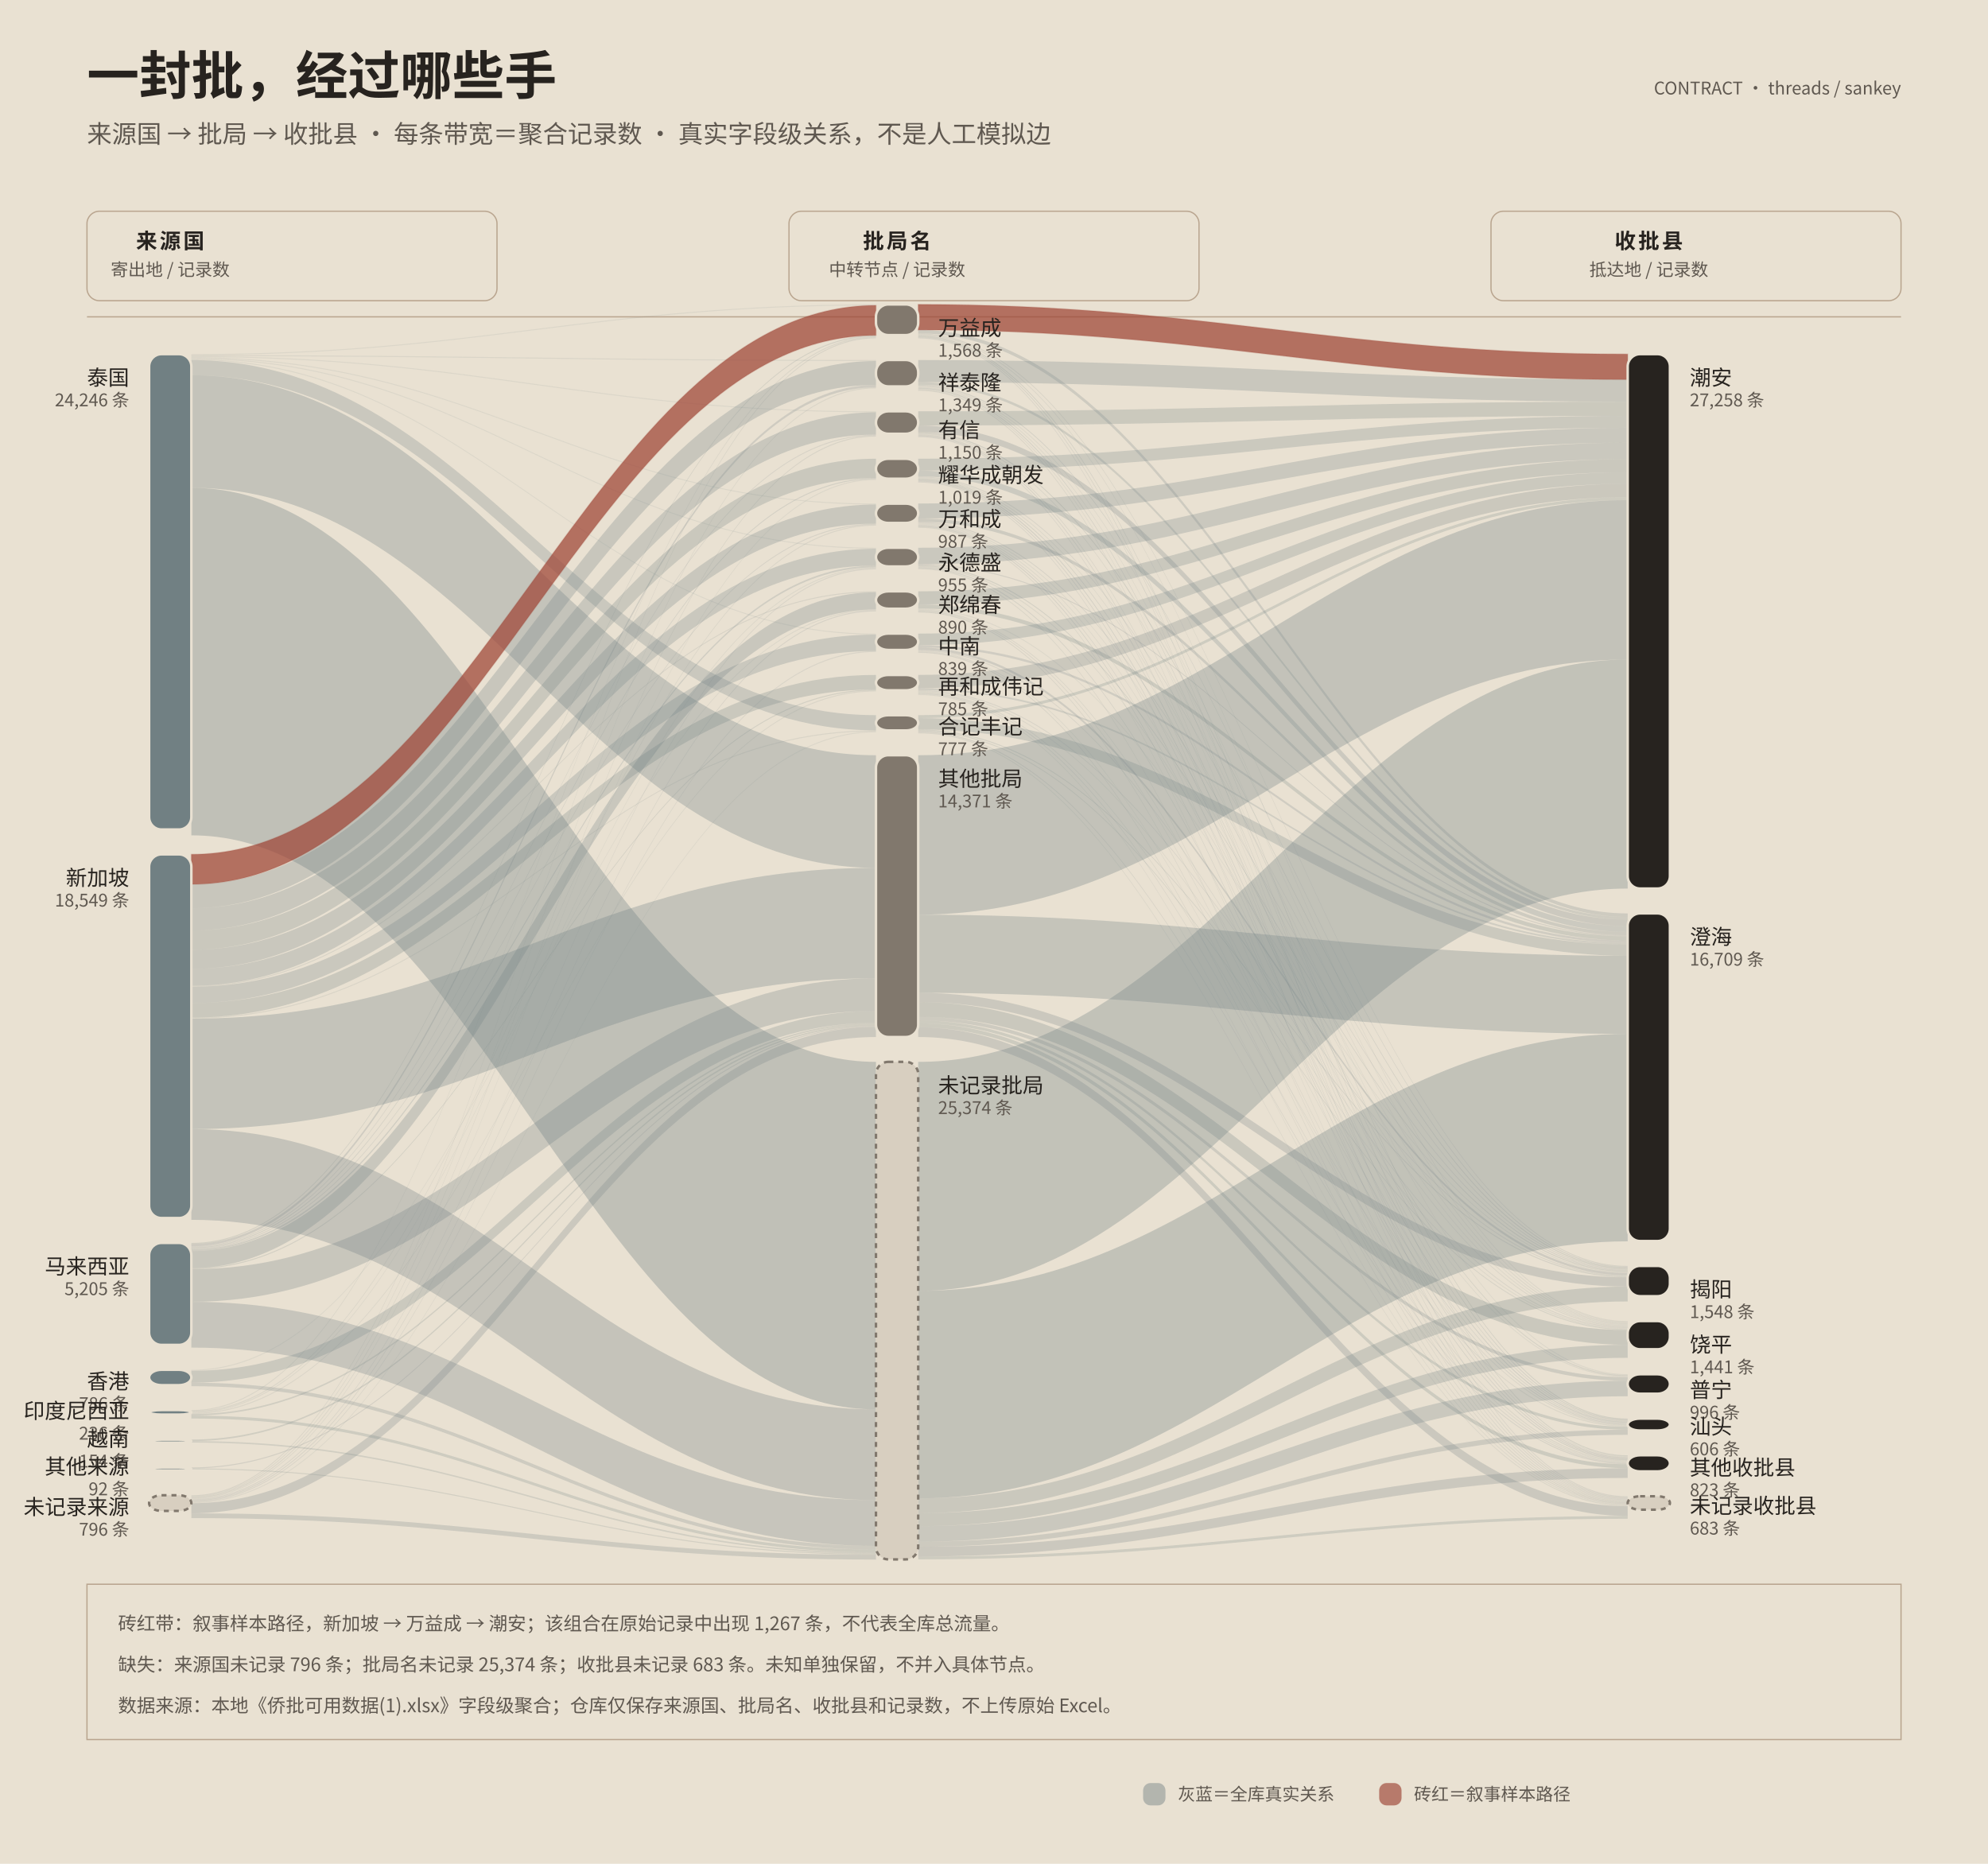
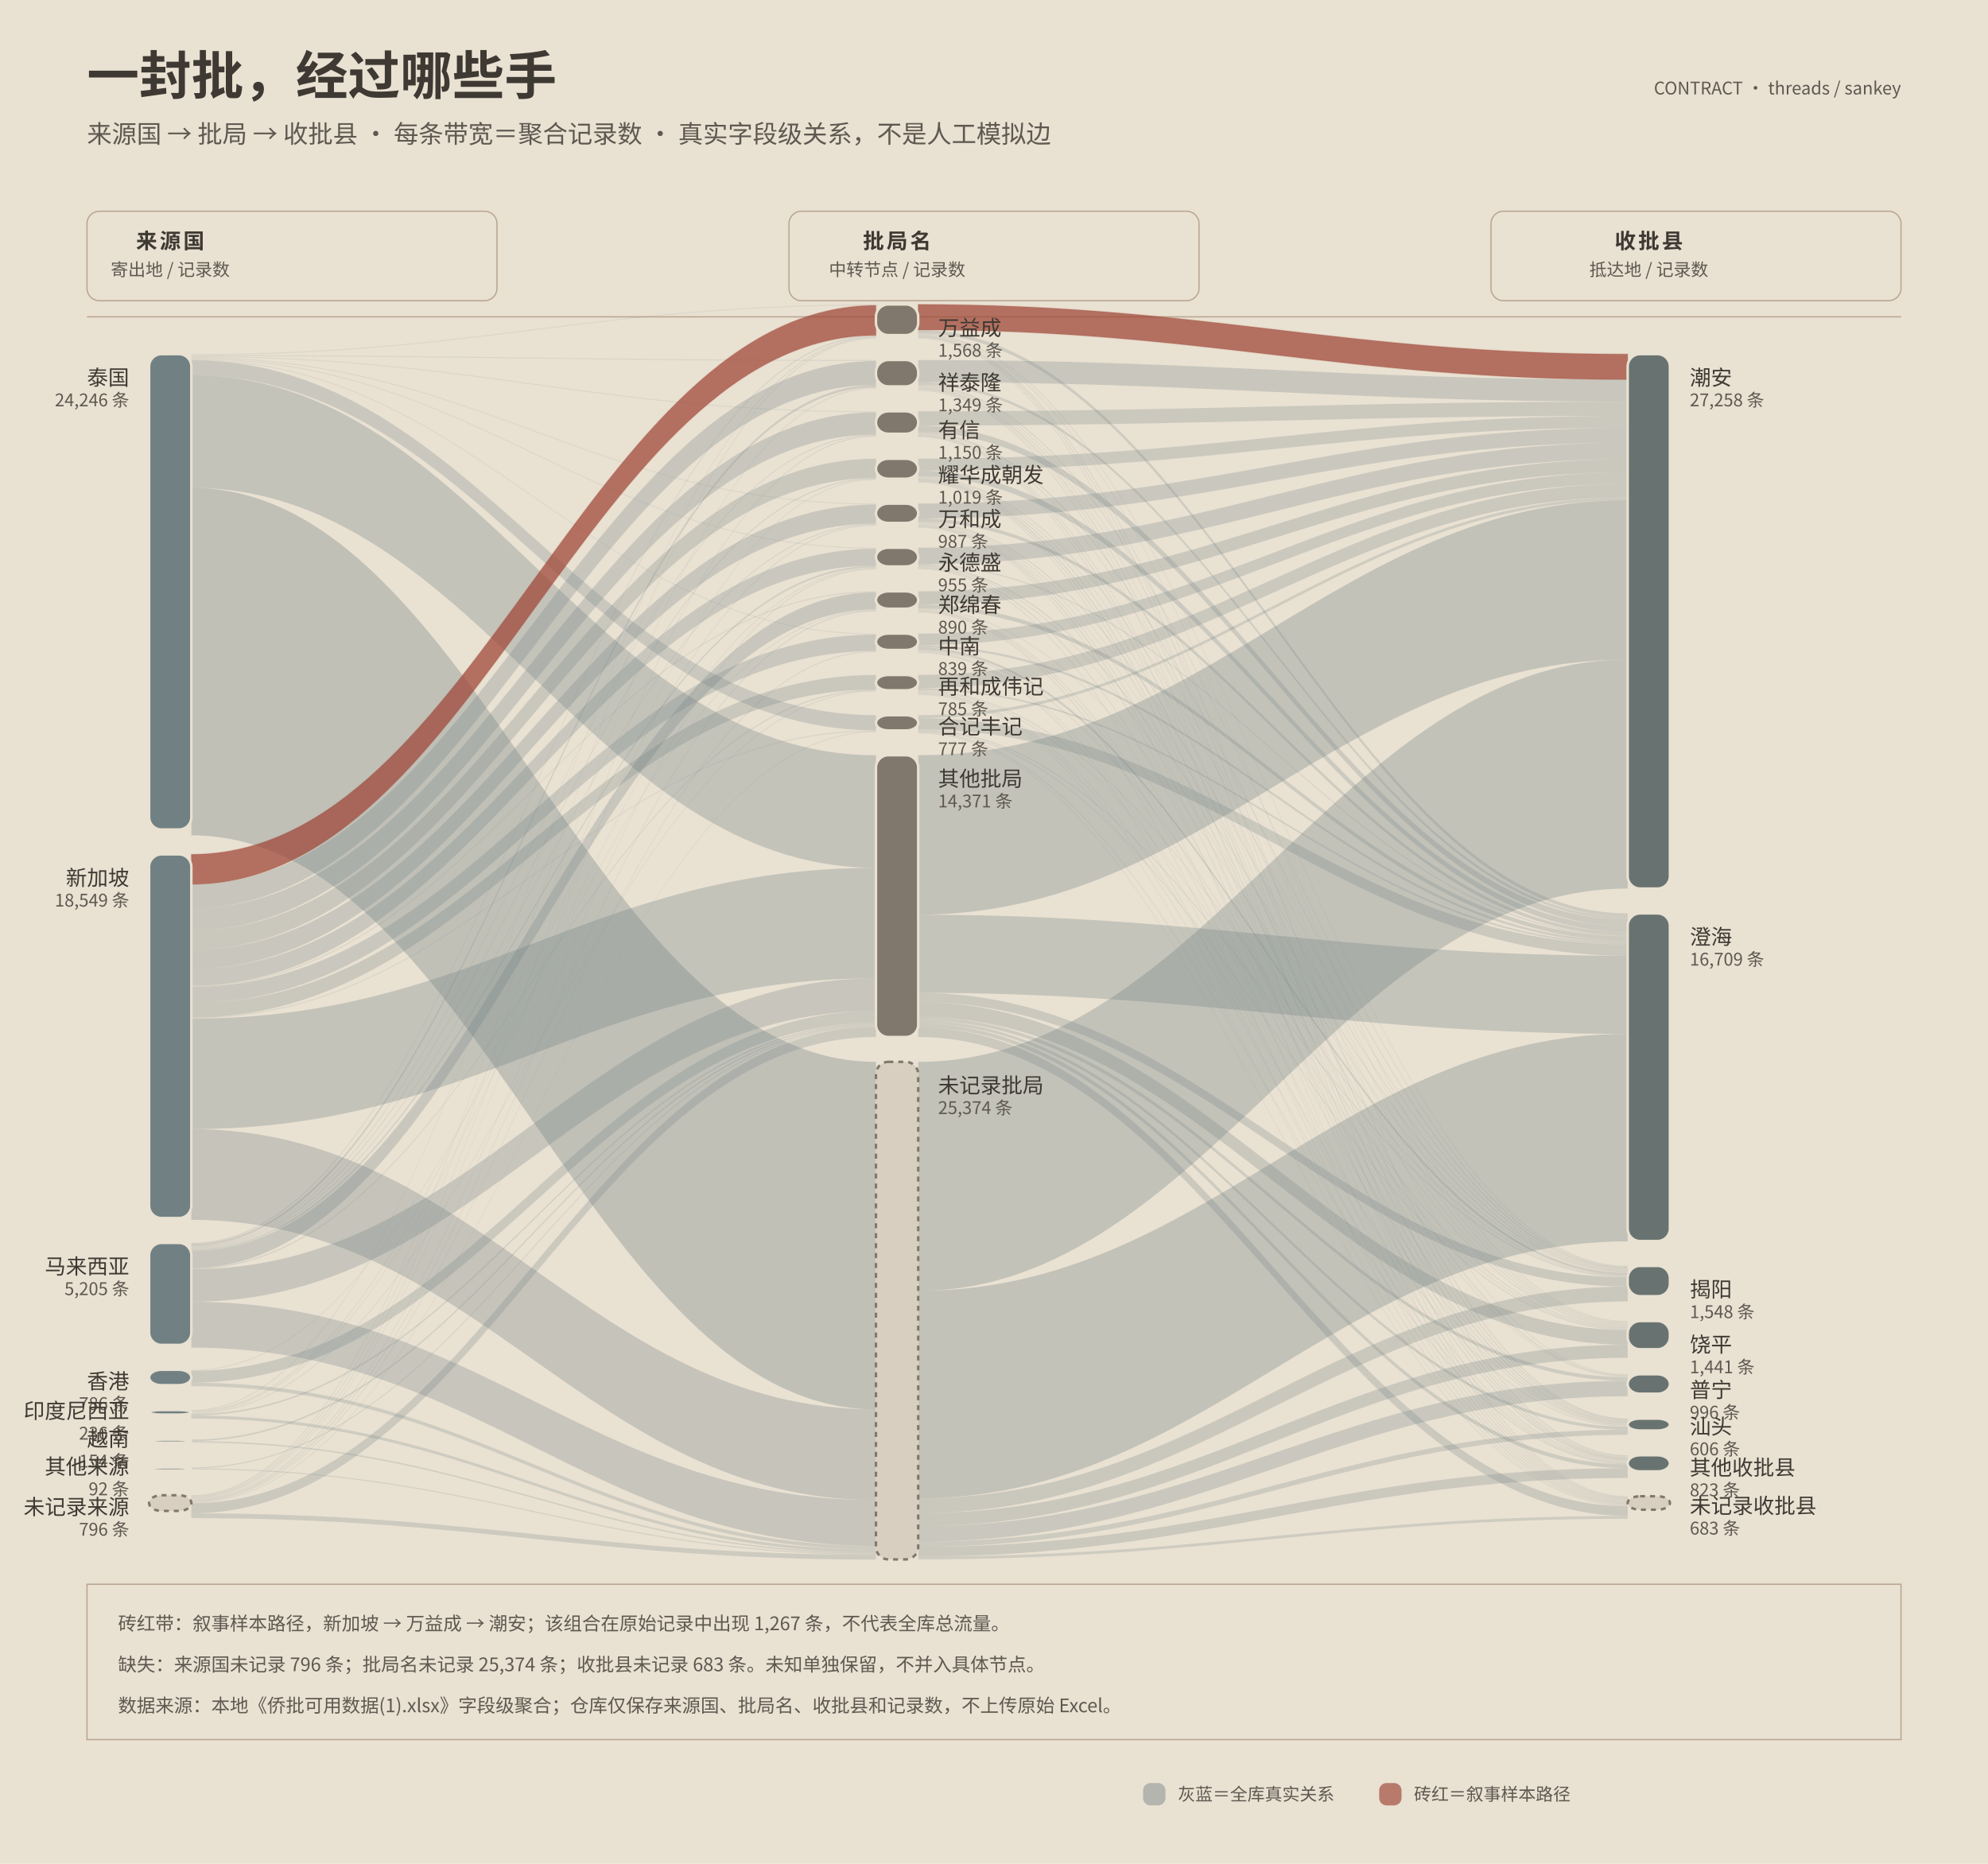
<svg xmlns="http://www.w3.org/2000/svg" width="1600" height="1500" viewBox="0 0 1600 1500" role="img" aria-labelledby="title desc">
-   <style>text{font-family:"Microsoft YaHei","Noto Sans CJK SC",sans-serif;fill:#27231F}.title{font-size:42px;font-weight:700}.sub{font-size:20px;fill:#5F5850}.column{font-size:17px;font-weight:700;letter-spacing:2px}.label{font-size:17px}.small{font-size:14px;fill:#5F5850}.note{font-size:15px;fill:#5F5850}.hair{vector-effect:non-scaling-stroke}</style>
+   <style>text{font-family:"Microsoft YaHei","Noto Sans CJK SC",sans-serif;fill:#3E3933}.title{font-size:42px;font-weight:700}.sub{font-size:20px;fill:#5F5850}.column{font-size:17px;font-weight:700;letter-spacing:2px}.label{font-size:17px}.small{font-size:14px;fill:#5F5850}.note{font-size:15px;fill:#5F5850}.hair{vector-effect:non-scaling-stroke}</style>
  <rect id="background" width="1600" height="1500" fill="#E9E1D2" />
  <g id="chart-title">
    <text class="title" x="70" y="76">一封批，经过哪些手</text>
    <text class="sub" x="70" y="115">来源国 → 批局 → 收批县 · 每条带宽＝聚合记录数 · 真实字段级关系，不是人工模拟边</text>
    <text class="small" x="1530" y="76" text-anchor="end">CONTRACT · threads / sankey</text>
  </g>
  <g id="column-labels">
    <rect x="70" y="170" width="330" height="72" rx="10" fill="#E9E1D2" stroke="#B9A58F" />
    <rect x="635" y="170" width="330" height="72" rx="10" fill="#E9E1D2" stroke="#B9A58F" />
    <rect x="1200" y="170" width="330" height="72" rx="10" fill="#E9E1D2" stroke="#B9A58F" />
    <text class="column" x="137" y="200" text-anchor="middle">来源国</text>
    <text class="small" x="137" y="222" text-anchor="middle">寄出地 / 记录数</text>
    <text class="column" x="722" y="200" text-anchor="middle">批局名</text>
    <text class="small" x="722" y="222" text-anchor="middle">中转节点 / 记录数</text>
    <text class="column" x="1327" y="200" text-anchor="middle">收批县</text>
    <text class="small" x="1327" y="222" text-anchor="middle">抵达地 / 记录数</text>
    <line x1="70" x2="1530" y1="255" y2="255" stroke="#B9A58F" />
  </g>
  <g id="sankey-links-source-office">
    <path data-key="泰国|万益成" d="M154,285 C384,285 475,245 705,245 L705,245.8 C475,245.8 384,285.8 154,285.8 Z" fill="#718083" fill-opacity="0.117" stroke="none" stroke-opacity="0" />
    <path data-key="泰国|祥泰隆" d="M154,285.8 C384,285.8 475,289.743 705,289.743 L705,290.543 C475,290.543 384,286.6 154,286.6 Z" fill="#718083" fill-opacity="0.126" stroke="none" stroke-opacity="0" />
    <path data-key="泰国|有信" d="M154,286.6 C384,286.6 475,331.03 705,331.03 L705,331.83 C475,331.83 384,287.4 154,287.4 Z" fill="#718083" fill-opacity="0.117" stroke="none" stroke-opacity="0" />
    <path data-key="泰国|万和成" d="M154,287.4 C384,287.4 475,405.256 705,405.256 L705,406.056 C475,406.056 384,288.2 154,288.2 Z" fill="#718083" fill-opacity="0.117" stroke="none" stroke-opacity="0" />
    <path data-key="泰国|永德盛" d="M154,288.2 C384,288.2 475,440.831 705,440.831 L705,441.631 C475,441.631 384,289 154,289 Z" fill="#718083" fill-opacity="0.117" stroke="none" stroke-opacity="0" />
    <path data-key="泰国|中南" d="M154,289 C384,289 475,509.944 705,509.944 L705,510.744 C475,510.744 384,289.8 154,289.8 Z" fill="#718083" fill-opacity="0.117" stroke="none" stroke-opacity="0" />
    <path data-key="泰国|合记丰记" d="M154,289.8 C384,289.8 475,575.571 705,575.571 L705,587.769 C475,587.769 384,301.998 154,301.998 Z" fill="#718083" fill-opacity="0.259" stroke="none" stroke-opacity="0" />
    <path data-key="泰国|其他批局" d="M154,301.998 C384,301.998 475,607.832 705,607.832 L705,698.439 C475,698.439 384,392.605 154,392.605 Z" fill="#718083" fill-opacity="0.307" stroke="none" stroke-opacity="0" />
    <path data-key="泰国|未记录批局" d="M154,392.605 C384,392.605 475,854.603 705,854.603 L705,1134.285 C475,1134.285 384,672.287 154,672.287 Z" fill="#718083" fill-opacity="0.334" stroke="none" stroke-opacity="0" />
    <path data-key="新加坡|万益成" d="M154,687.597 C384,687.597 475,245.8 705,245.8 L705,269.896 C475,269.896 384,711.693 154,711.693 Z" fill="#9E4435" fill-opacity="0.720" stroke="#9E4435" stroke-opacity="0.2" />
    <path data-key="新加坡|祥泰隆" d="M154,711.693 C384,711.693 475,290.543 705,290.543 L705,309.794 C475,309.794 384,730.944 154,730.944 Z" fill="#718083" fill-opacity="0.270" stroke="none" stroke-opacity="0" />
    <path data-key="新加坡|有信" d="M154,730.944 C384,730.944 475,331.83 705,331.83 L705,349.756 C475,349.756 384,748.87 154,748.87 Z" fill="#718083" fill-opacity="0.268" stroke="none" stroke-opacity="0" />
    <path data-key="新加坡|耀华成朝发" d="M154,748.87 C384,748.87 475,369.176 705,369.176 L705,384.704 C475,384.704 384,764.397 154,764.397 Z" fill="#718083" fill-opacity="0.265" stroke="none" stroke-opacity="0" />
    <path data-key="新加坡|万和成" d="M154,764.397 C384,764.397 475,406.056 705,406.056 L705,421.426 C475,421.426 384,779.767 154,779.767 Z" fill="#718083" fill-opacity="0.264" stroke="none" stroke-opacity="0" />
    <path data-key="新加坡|永德盛" d="M154,779.767 C384,779.767 475,441.631 705,441.631 L705,455.201 C475,455.201 384,793.338 154,793.338 Z" fill="#718083" fill-opacity="0.261" stroke="none" stroke-opacity="0" />
    <path data-key="新加坡|郑绵春" d="M154,793.338 C384,793.338 475,475.9 705,475.9 L705,476.7 C475,476.7 384,794.138 154,794.138 Z" fill="#718083" fill-opacity="0.152" stroke="none" stroke-opacity="0" />
    <path data-key="新加坡|中南" d="M154,794.138 C384,794.138 475,510.744 705,510.744 L705,523.905 C475,523.905 384,807.298 154,807.298 Z" fill="#718083" fill-opacity="0.261" stroke="none" stroke-opacity="0" />
    <path data-key="新加坡|再和成伟记" d="M154,807.298 C384,807.298 475,543.184 705,543.184 L705,554.892 C475,554.892 384,819.006 154,819.006 Z" fill="#718083" fill-opacity="0.258" stroke="none" stroke-opacity="0" />
    <path data-key="新加坡|合记丰记" d="M154,819.006 C384,819.006 475,587.769 705,587.769 L705,588.569 C475,588.569 384,819.806 154,819.806 Z" fill="#718083" fill-opacity="0.133" stroke="none" stroke-opacity="0" />
    <path data-key="新加坡|其他批局" d="M154,819.806 C384,819.806 475,698.439 705,698.439 L705,787.327 C475,787.327 384,908.694 154,908.694 Z" fill="#718083" fill-opacity="0.306" stroke="none" stroke-opacity="0" />
    <path data-key="新加坡|未记录批局" d="M154,908.694 C384,908.694 475,1134.285 705,1134.285 L705,1207.313 C475,1207.313 384,981.723 154,981.723 Z" fill="#718083" fill-opacity="0.302" stroke="none" stroke-opacity="0" />
    <path data-key="马来西亚|万益成" d="M154,1000.297 C384,1000.297 475,269.896 705,269.896 L705,270.696 C475,270.696 384,1001.097 154,1001.097 Z" fill="#718083" fill-opacity="0.181" stroke="none" stroke-opacity="0" />
    <path data-key="马来西亚|祥泰隆" d="M154,1001.097 C384,1001.097 475,309.794 705,309.794 L705,311.767 C475,311.767 384,1003.069 154,1003.069 Z" fill="#718083" fill-opacity="0.216" stroke="none" stroke-opacity="0" />
    <path data-key="马来西亚|有信" d="M154,1003.069 C384,1003.069 475,349.756 705,349.756 L705,350.556 C475,350.556 384,1003.869 154,1003.869 Z" fill="#718083" fill-opacity="0.146" stroke="none" stroke-opacity="0" />
    <path data-key="马来西亚|耀华成朝发" d="M154,1003.869 C384,1003.869 475,384.704 705,384.704 L705,385.504 C475,385.504 384,1004.669 154,1004.669 Z" fill="#718083" fill-opacity="0.185" stroke="none" stroke-opacity="0" />
    <path data-key="马来西亚|万和成" d="M154,1004.669 C384,1004.669 475,421.426 705,421.426 L705,422.226 C475,422.226 384,1005.469 154,1005.469 Z" fill="#718083" fill-opacity="0.155" stroke="none" stroke-opacity="0" />
    <path data-key="马来西亚|永德盛" d="M154,1005.469 C384,1005.469 475,455.201 705,455.201 L705,456.606 C475,456.606 384,1006.873 154,1006.873 Z" fill="#718083" fill-opacity="0.207" stroke="none" stroke-opacity="0" />
    <path data-key="马来西亚|郑绵春" d="M154,1006.873 C384,1006.873 475,476.7 705,476.7 L705,490.46 C475,490.46 384,1020.633 154,1020.633 Z" fill="#718083" fill-opacity="0.262" stroke="none" stroke-opacity="0" />
    <path data-key="马来西亚|再和成伟记" d="M154,1020.633 C384,1020.633 475,554.892 705,554.892 L705,555.692 C475,555.692 384,1021.433 154,1021.433 Z" fill="#718083" fill-opacity="0.189" stroke="none" stroke-opacity="0" />
    <path data-key="马来西亚|其他批局" d="M154,1021.433 C384,1021.433 475,787.327 705,787.327 L705,813.585 C475,813.585 384,1047.691 154,1047.691 Z" fill="#718083" fill-opacity="0.277" stroke="none" stroke-opacity="0" />
    <path data-key="马来西亚|未记录批局" d="M154,1047.691 C384,1047.691 475,1207.313 705,1207.313 L705,1244.175 C475,1244.175 384,1084.553 154,1084.553 Z" fill="#718083" fill-opacity="0.285" stroke="none" stroke-opacity="0" />
    <path data-key="香港|郑绵春" d="M154,1102.43 C384,1102.43 475,490.46 705,490.46 L705,491.26 C475,491.26 384,1103.23 154,1103.23 Z" fill="#718083" fill-opacity="0.117" stroke="none" stroke-opacity="0" />
    <path data-key="香港|其他批局" d="M154,1103.23 C384,1103.23 475,813.585 705,813.585 L705,823.131 C475,823.131 384,1112.777 154,1112.777 Z" fill="#718083" fill-opacity="0.253" stroke="none" stroke-opacity="0" />
    <path data-key="香港|未记录批局" d="M154,1112.777 C384,1112.777 475,1244.175 705,1244.175 L705,1247.015 C475,1247.015 384,1115.618 154,1115.618 Z" fill="#718083" fill-opacity="0.224" stroke="none" stroke-opacity="0" />
    <path data-key="印度尼西亚|万益成" d="M154,1134.833 C384,1134.833 475,270.696 705,270.696 L705,271.496 C475,271.496 384,1135.633 154,1135.633 Z" fill="#718083" fill-opacity="0.133" stroke="none" stroke-opacity="0" />
    <path data-key="印度尼西亚|万和成" d="M154,1135.633 C384,1135.633 475,422.226 705,422.226 L705,423.026 C475,423.026 384,1136.433 154,1136.433 Z" fill="#718083" fill-opacity="0.133" stroke="none" stroke-opacity="0" />
    <path data-key="印度尼西亚|永德盛" d="M154,1136.433 C384,1136.433 475,456.606 705,456.606 L705,457.406 C475,457.406 384,1137.233 154,1137.233 Z" fill="#718083" fill-opacity="0.117" stroke="none" stroke-opacity="0" />
    <path data-key="印度尼西亚|再和成伟记" d="M154,1137.233 C384,1137.233 475,555.692 705,555.692 L705,556.492 C475,556.492 384,1138.033 154,1138.033 Z" fill="#718083" fill-opacity="0.126" stroke="none" stroke-opacity="0" />
    <path data-key="印度尼西亚|其他批局" d="M154,1138.033 C384,1138.033 475,823.131 705,823.131 L705,824.378 C475,824.378 384,1139.28 154,1139.28 Z" fill="#718083" fill-opacity="0.205" stroke="none" stroke-opacity="0" />
    <path data-key="印度尼西亚|未记录批局" d="M154,1139.28 C384,1139.28 475,1247.015 705,1247.015 L705,1249.351 C475,1249.351 384,1141.615 154,1141.615 Z" fill="#718083" fill-opacity="0.220" stroke="none" stroke-opacity="0" />
    <path data-key="越南|其他批局" d="M154,1158.557 C384,1158.557 475,824.378 705,824.378 L705,825.64 C475,825.64 384,1159.82 154,1159.82 Z" fill="#718083" fill-opacity="0.205" stroke="none" stroke-opacity="0" />
    <path data-key="越南|未记录批局" d="M154,1159.82 C384,1159.82 475,1249.351 705,1249.351 L705,1250.519 C475,1250.519 384,1160.988 154,1160.988 Z" fill="#718083" fill-opacity="0.203" stroke="none" stroke-opacity="0" />
    <path data-key="其他来源|其他批局" d="M154,1180.988 C384,1180.988 475,825.64 705,825.64 L705,826.445 C475,826.445 384,1181.792 154,1181.792 Z" fill="#718083" fill-opacity="0.194" stroke="none" stroke-opacity="0" />
    <path data-key="其他来源|未记录批局" d="M154,1181.792 C384,1181.792 475,1250.519 705,1250.519 L705,1251.319 C475,1251.319 384,1182.592 154,1182.592 Z" fill="#718083" fill-opacity="0.189" stroke="none" stroke-opacity="0" />
    <path data-key="未记录来源|万益成" d="M154,1203.388 C384,1203.388 475,271.496 705,271.496 L705,272.296 C475,272.296 384,1204.188 154,1204.188 Z" fill="#718083" fill-opacity="0.152" stroke="none" stroke-opacity="0" />
    <path data-key="未记录来源|祥泰隆" d="M154,1204.188 C384,1204.188 475,311.767 705,311.767 L705,312.567 C475,312.567 384,1204.988 154,1204.988 Z" fill="#718083" fill-opacity="0.126" stroke="none" stroke-opacity="0" />
    <path data-key="未记录来源|有信" d="M154,1204.988 C384,1204.988 475,350.556 705,350.556 L705,351.356 C475,351.356 384,1205.788 154,1205.788 Z" fill="#718083" fill-opacity="0.150" stroke="none" stroke-opacity="0" />
    <path data-key="未记录来源|耀华成朝发" d="M154,1205.788 C384,1205.788 475,385.504 705,385.504 L705,386.304 C475,386.304 384,1206.588 154,1206.588 Z" fill="#718083" fill-opacity="0.117" stroke="none" stroke-opacity="0" />
    <path data-key="未记录来源|永德盛" d="M154,1206.588 C384,1206.588 475,457.406 705,457.406 L705,458.206 C475,458.206 384,1207.388 154,1207.388 Z" fill="#718083" fill-opacity="0.138" stroke="none" stroke-opacity="0" />
    <path data-key="未记录来源|郑绵春" d="M154,1207.388 C384,1207.388 475,491.26 705,491.26 L705,492.06 C475,492.06 384,1208.188 154,1208.188 Z" fill="#718083" fill-opacity="0.155" stroke="none" stroke-opacity="0" />
    <path data-key="未记录来源|中南" d="M154,1208.188 C384,1208.188 475,523.905 705,523.905 L705,524.705 C475,524.705 384,1208.988 154,1208.988 Z" fill="#718083" fill-opacity="0.138" stroke="none" stroke-opacity="0" />
    <path data-key="未记录来源|合记丰记" d="M154,1208.988 C384,1208.988 475,588.569 705,588.569 L705,589.369 C475,589.369 384,1209.788 154,1209.788 Z" fill="#718083" fill-opacity="0.117" stroke="none" stroke-opacity="0" />
    <path data-key="未记录来源|其他批局" d="M154,1209.788 C384,1209.788 475,826.445 705,826.445 L705,834.603 C475,834.603 384,1217.946 154,1217.946 Z" fill="#718083" fill-opacity="0.249" stroke="none" stroke-opacity="0" />
    <path data-key="未记录来源|未记录批局" d="M154,1217.946 C384,1217.946 475,1251.319 705,1251.319 L705,1255.153 C475,1255.153 384,1221.78 154,1221.78 Z" fill="#718083" fill-opacity="0.231" stroke="none" stroke-opacity="0" />
  </g>
  <g id="sankey-links-office-county">
    <path data-key="万益成|潮安" d="M739,245 C969,245 1080,285 1310,285 L1310,305.498 C1080,305.498 969,265.498 739,265.498 Z" fill="#9E4435" fill-opacity="0.720" stroke="#9E4435" stroke-opacity="0.2" />
    <path data-key="万益成|澄海" d="M739,265.498 C969,265.498 1080,735.126 1310,735.126 L1310,737.95 C1080,737.95 969,268.323 739,268.323 Z" fill="#718083" fill-opacity="0.224" stroke="none" stroke-opacity="0" />
    <path data-key="万益成|揭阳" d="M739,268.323 C969,268.323 1080,1018.791 1310,1018.791 L1310,1019.591 C1080,1019.591 969,269.123 739,269.123 Z" fill="#718083" fill-opacity="0.152" stroke="none" stroke-opacity="0" />
    <path data-key="万益成|饶平" d="M739,269.123 C969,269.123 1080,1063.218 1310,1063.218 L1310,1064.018 C1080,1064.018 969,269.923 739,269.923 Z" fill="#718083" fill-opacity="0.126" stroke="none" stroke-opacity="0" />
    <path data-key="万益成|汕头" d="M739,269.923 C969,269.923 1080,1141.673 1310,1141.673 L1310,1142.509 C1080,1142.509 969,270.759 739,270.759 Z" fill="#718083" fill-opacity="0.195" stroke="none" stroke-opacity="0" />
    <path data-key="万益成|其他收批县" d="M739,270.759 C969,270.759 1080,1171.236 1310,1171.236 L1310,1172.036 C1080,1172.036 969,271.559 739,271.559 Z" fill="#718083" fill-opacity="0.174" stroke="none" stroke-opacity="0" />
    <path data-key="万益成|未记录收批县" d="M739,271.559 C969,271.559 1080,1204.222 1310,1204.222 L1310,1205.022 C1080,1205.022 969,272.359 739,272.359 Z" fill="#718083" fill-opacity="0.146" stroke="none" stroke-opacity="0" />
    <path data-key="祥泰隆|潮安" d="M739,289.743 C969,289.743 1080,305.498 1310,305.498 L1310,323.266 C1080,323.266 969,307.511 739,307.511 Z" fill="#718083" fill-opacity="0.268" stroke="none" stroke-opacity="0" />
    <path data-key="祥泰隆|澄海" d="M739,307.511 C969,307.511 1080,737.95 1310,737.95 L1310,740.096 C1080,740.096 969,309.657 739,309.657 Z" fill="#718083" fill-opacity="0.218" stroke="none" stroke-opacity="0" />
    <path data-key="祥泰隆|揭阳" d="M739,309.657 C969,309.657 1080,1019.591 1310,1019.591 L1310,1020.391 C1080,1020.391 969,310.457 739,310.457 Z" fill="#718083" fill-opacity="0.183" stroke="none" stroke-opacity="0" />
    <path data-key="祥泰隆|饶平" d="M739,310.457 C969,310.457 1080,1064.018 1310,1064.018 L1310,1064.818 C1080,1064.818 969,311.257 739,311.257 Z" fill="#718083" fill-opacity="0.117" stroke="none" stroke-opacity="0" />
    <path data-key="祥泰隆|普宁" d="M739,311.257 C969,311.257 1080,1105.956 1310,1105.956 L1310,1106.756 C1080,1106.756 969,312.057 739,312.057 Z" fill="#718083" fill-opacity="0.117" stroke="none" stroke-opacity="0" />
    <path data-key="祥泰隆|汕头" d="M739,312.057 C969,312.057 1080,1142.509 1310,1142.509 L1310,1143.309 C1080,1143.309 969,312.857 739,312.857 Z" fill="#718083" fill-opacity="0.191" stroke="none" stroke-opacity="0" />
    <path data-key="祥泰隆|其他收批县" d="M739,312.857 C969,312.857 1080,1172.036 1310,1172.036 L1310,1172.836 C1080,1172.836 969,313.657 739,313.657 Z" fill="#718083" fill-opacity="0.117" stroke="none" stroke-opacity="0" />
    <path data-key="祥泰隆|未记录收批县" d="M739,313.657 C969,313.657 1080,1205.022 1310,1205.022 L1310,1205.822 C1080,1205.822 969,314.457 739,314.457 Z" fill="#718083" fill-opacity="0.152" stroke="none" stroke-opacity="0" />
    <path data-key="有信|潮安" d="M739,331.03 C969,331.03 1080,323.266 1310,323.266 L1310,334.722 C1080,334.722 969,342.486 739,342.486 Z" fill="#718083" fill-opacity="0.257" stroke="none" stroke-opacity="0" />
    <path data-key="有信|澄海" d="M739,342.486 C969,342.486 1080,740.096 1310,740.096 L1310,745.335 C1080,745.335 969,347.725 739,347.725 Z" fill="#718083" fill-opacity="0.239" stroke="none" stroke-opacity="0" />
    <path data-key="有信|揭阳" d="M739,347.725 C969,347.725 1080,1020.391 1310,1020.391 L1310,1021.274 C1080,1021.274 969,348.608 739,348.608 Z" fill="#718083" fill-opacity="0.197" stroke="none" stroke-opacity="0" />
    <path data-key="有信|饶平" d="M739,348.608 C969,348.608 1080,1064.818 1310,1064.818 L1310,1065.618 C1080,1065.618 969,349.408 739,349.408 Z" fill="#718083" fill-opacity="0.126" stroke="none" stroke-opacity="0" />
    <path data-key="有信|汕头" d="M739,349.408 C969,349.408 1080,1143.309 1310,1143.309 L1310,1144.109 C1080,1144.109 969,350.208 739,350.208 Z" fill="#718083" fill-opacity="0.143" stroke="none" stroke-opacity="0" />
    <path data-key="有信|其他收批县" d="M739,350.208 C969,350.208 1080,1172.836 1310,1172.836 L1310,1173.636 C1080,1173.636 969,351.008 739,351.008 Z" fill="#718083" fill-opacity="0.178" stroke="none" stroke-opacity="0" />
    <path data-key="有信|未记录收批县" d="M739,351.008 C969,351.008 1080,1205.822 1310,1205.822 L1310,1206.622 C1080,1206.622 969,351.808 739,351.808 Z" fill="#718083" fill-opacity="0.138" stroke="none" stroke-opacity="0" />
    <path data-key="耀华成朝发|潮安" d="M739,369.176 C969,369.176 1080,334.722 1310,334.722 L1310,344.285 C1080,344.285 969,378.739 739,378.739 Z" fill="#718083" fill-opacity="0.253" stroke="none" stroke-opacity="0" />
    <path data-key="耀华成朝发|澄海" d="M739,378.739 C969,378.739 1080,745.335 1310,745.335 L1310,750.006 C1080,750.006 969,383.41 739,383.41 Z" fill="#718083" fill-opacity="0.236" stroke="none" stroke-opacity="0" />
    <path data-key="耀华成朝发|揭阳" d="M739,383.41 C969,383.41 1080,1021.274 1310,1021.274 L1310,1022.074 C1080,1022.074 969,384.21 739,384.21 Z" fill="#718083" fill-opacity="0.146" stroke="none" stroke-opacity="0" />
    <path data-key="耀华成朝发|饶平" d="M739,384.21 C969,384.21 1080,1065.618 1310,1065.618 L1310,1066.418 C1080,1066.418 969,385.01 739,385.01 Z" fill="#718083" fill-opacity="0.117" stroke="none" stroke-opacity="0" />
    <path data-key="耀华成朝发|普宁" d="M739,385.01 C969,385.01 1080,1106.756 1310,1106.756 L1310,1107.556 C1080,1107.556 969,385.81 739,385.81 Z" fill="#718083" fill-opacity="0.174" stroke="none" stroke-opacity="0" />
    <path data-key="耀华成朝发|汕头" d="M739,385.81 C969,385.81 1080,1144.109 1310,1144.109 L1310,1145.056 C1080,1145.056 969,386.757 739,386.757 Z" fill="#718083" fill-opacity="0.198" stroke="none" stroke-opacity="0" />
    <path data-key="耀华成朝发|其他收批县" d="M739,386.757 C969,386.757 1080,1173.636 1310,1173.636 L1310,1174.436 C1080,1174.436 969,387.557 739,387.557 Z" fill="#718083" fill-opacity="0.178" stroke="none" stroke-opacity="0" />
    <path data-key="耀华成朝发|未记录收批县" d="M739,387.557 C969,387.557 1080,1206.622 1310,1206.622 L1310,1207.422 C1080,1207.422 969,388.357 739,388.357 Z" fill="#718083" fill-opacity="0.138" stroke="none" stroke-opacity="0" />
    <path data-key="万和成|潮安" d="M739,405.256 C969,405.256 1080,344.285 1310,344.285 L1310,356.293 C1080,356.293 969,417.265 739,417.265 Z" fill="#718083" fill-opacity="0.259" stroke="none" stroke-opacity="0" />
    <path data-key="万和成|澄海" d="M739,417.265 C969,417.265 1080,750.006 1310,750.006 L1310,752.72 C1080,752.72 969,419.979 739,419.979 Z" fill="#718083" fill-opacity="0.223" stroke="none" stroke-opacity="0" />
    <path data-key="万和成|揭阳" d="M739,419.979 C969,419.979 1080,1022.074 1310,1022.074 L1310,1022.874 C1080,1022.874 969,420.779 739,420.779 Z" fill="#718083" fill-opacity="0.163" stroke="none" stroke-opacity="0" />
    <path data-key="万和成|饶平" d="M739,420.779 C969,420.779 1080,1066.418 1310,1066.418 L1310,1067.218 C1080,1067.218 969,421.579 739,421.579 Z" fill="#718083" fill-opacity="0.117" stroke="none" stroke-opacity="0" />
    <path data-key="万和成|普宁" d="M739,421.579 C969,421.579 1080,1107.556 1310,1107.556 L1310,1108.356 C1080,1108.356 969,422.379 739,422.379 Z" fill="#718083" fill-opacity="0.117" stroke="none" stroke-opacity="0" />
    <path data-key="万和成|汕头" d="M739,422.379 C969,422.379 1080,1145.056 1310,1145.056 L1310,1145.856 C1080,1145.856 969,423.179 739,423.179 Z" fill="#718083" fill-opacity="0.138" stroke="none" stroke-opacity="0" />
    <path data-key="万和成|其他收批县" d="M739,423.179 C969,423.179 1080,1174.436 1310,1174.436 L1310,1175.236 C1080,1175.236 969,423.979 739,423.979 Z" fill="#718083" fill-opacity="0.184" stroke="none" stroke-opacity="0" />
    <path data-key="万和成|未记录收批县" d="M739,423.979 C969,423.979 1080,1207.422 1310,1207.422 L1310,1208.222 C1080,1208.222 969,424.779 739,424.779 Z" fill="#718083" fill-opacity="0.126" stroke="none" stroke-opacity="0" />
    <path data-key="永德盛|潮安" d="M739,440.831 C969,440.831 1080,356.293 1310,356.293 L1310,369.564 C1080,369.564 969,454.102 739,454.102 Z" fill="#718083" fill-opacity="0.261" stroke="none" stroke-opacity="0" />
    <path data-key="永德盛|澄海" d="M739,454.102 C969,454.102 1080,752.72 1310,752.72 L1310,753.52 C1080,753.52 969,454.902 739,454.902 Z" fill="#718083" fill-opacity="0.186" stroke="none" stroke-opacity="0" />
    <path data-key="永德盛|揭阳" d="M739,454.902 C969,454.902 1080,1022.874 1310,1022.874 L1310,1023.695 C1080,1023.695 969,455.722 739,455.722 Z" fill="#718083" fill-opacity="0.195" stroke="none" stroke-opacity="0" />
    <path data-key="永德盛|饶平" d="M739,455.722 C969,455.722 1080,1067.218 1310,1067.218 L1310,1068.018 C1080,1068.018 969,456.522 739,456.522 Z" fill="#718083" fill-opacity="0.126" stroke="none" stroke-opacity="0" />
    <path data-key="永德盛|汕头" d="M739,456.522 C969,456.522 1080,1145.856 1310,1145.856 L1310,1146.656 C1080,1146.656 969,457.322 739,457.322 Z" fill="#718083" fill-opacity="0.175" stroke="none" stroke-opacity="0" />
    <path data-key="永德盛|未记录收批县" d="M739,457.322 C969,457.322 1080,1208.222 1310,1208.222 L1310,1209.022 C1080,1209.022 969,458.122 739,458.122 Z" fill="#718083" fill-opacity="0.133" stroke="none" stroke-opacity="0" />
    <path data-key="郑绵春|潮安" d="M739,475.9 C969,475.9 1080,369.564 1310,369.564 L1310,380.073 C1080,380.073 969,486.41 739,486.41 Z" fill="#718083" fill-opacity="0.255" stroke="none" stroke-opacity="0" />
    <path data-key="郑绵春|澄海" d="M739,486.41 C969,486.41 1080,753.52 1310,753.52 L1310,756.85 C1080,756.85 969,489.739 739,489.739 Z" fill="#718083" fill-opacity="0.228" stroke="none" stroke-opacity="0" />
    <path data-key="郑绵春|揭阳" d="M739,489.739 C969,489.739 1080,1023.695 1310,1023.695 L1310,1024.495 C1080,1024.495 969,490.539 739,490.539 Z" fill="#718083" fill-opacity="0.117" stroke="none" stroke-opacity="0" />
    <path data-key="郑绵春|汕头" d="M739,490.539 C969,490.539 1080,1146.656 1310,1146.656 L1310,1147.456 C1080,1147.456 969,491.339 739,491.339 Z" fill="#718083" fill-opacity="0.126" stroke="none" stroke-opacity="0" />
    <path data-key="郑绵春|其他收批县" d="M739,491.339 C969,491.339 1080,1175.236 1310,1175.236 L1310,1176.036 C1080,1176.036 969,492.139 739,492.139 Z" fill="#718083" fill-opacity="0.133" stroke="none" stroke-opacity="0" />
    <path data-key="郑绵春|未记录收批县" d="M739,492.139 C969,492.139 1080,1209.022 1310,1209.022 L1310,1209.822 C1080,1209.822 969,492.939 739,492.939 Z" fill="#718083" fill-opacity="0.150" stroke="none" stroke-opacity="0" />
    <path data-key="中南|潮安" d="M739,509.944 C969,509.944 1080,380.073 1310,380.073 L1310,389.336 C1080,389.336 969,519.207 739,519.207 Z" fill="#718083" fill-opacity="0.252" stroke="none" stroke-opacity="0" />
    <path data-key="中南|澄海" d="M739,519.207 C969,519.207 1080,756.85 1310,756.85 L1310,758.712 C1080,758.712 969,521.069 739,521.069 Z" fill="#718083" fill-opacity="0.214" stroke="none" stroke-opacity="0" />
    <path data-key="中南|揭阳" d="M739,521.069 C969,521.069 1080,1024.495 1310,1024.495 L1310,1026.42 C1080,1026.42 969,522.994 739,522.994 Z" fill="#718083" fill-opacity="0.215" stroke="none" stroke-opacity="0" />
    <path data-key="中南|饶平" d="M739,522.994 C969,522.994 1080,1068.018 1310,1068.018 L1310,1068.818 C1080,1068.818 969,523.794 739,523.794 Z" fill="#718083" fill-opacity="0.138" stroke="none" stroke-opacity="0" />
    <path data-key="中南|其他收批县" d="M739,523.794 C969,523.794 1080,1176.036 1310,1176.036 L1310,1176.836 C1080,1176.836 969,524.594 739,524.594 Z" fill="#718083" fill-opacity="0.117" stroke="none" stroke-opacity="0" />
    <path data-key="中南|未记录收批县" d="M739,524.594 C969,524.594 1080,1209.822 1310,1209.822 L1310,1210.622 C1080,1210.622 969,525.394 739,525.394 Z" fill="#718083" fill-opacity="0.150" stroke="none" stroke-opacity="0" />
    <path data-key="再和成伟记|潮安" d="M739,543.184 C969,543.184 1080,389.336 1310,389.336 L1310,400.129 C1080,400.129 969,553.977 739,553.977 Z" fill="#718083" fill-opacity="0.256" stroke="none" stroke-opacity="0" />
    <path data-key="再和成伟记|澄海" d="M739,553.977 C969,553.977 1080,758.712 1310,758.712 L1310,760.116 C1080,760.116 969,555.382 739,555.382 Z" fill="#718083" fill-opacity="0.207" stroke="none" stroke-opacity="0" />
    <path data-key="再和成伟记|揭阳" d="M739,555.382 C969,555.382 1080,1026.42 1310,1026.42 L1310,1027.22 C1080,1027.22 969,556.182 739,556.182 Z" fill="#718083" fill-opacity="0.138" stroke="none" stroke-opacity="0" />
    <path data-key="再和成伟记|饶平" d="M739,556.182 C969,556.182 1080,1068.818 1310,1068.818 L1310,1069.618 C1080,1069.618 969,556.982 739,556.982 Z" fill="#718083" fill-opacity="0.117" stroke="none" stroke-opacity="0" />
    <path data-key="再和成伟记|汕头" d="M739,556.982 C969,556.982 1080,1147.456 1310,1147.456 L1310,1148.256 C1080,1148.256 969,557.782 739,557.782 Z" fill="#718083" fill-opacity="0.126" stroke="none" stroke-opacity="0" />
    <path data-key="再和成伟记|其他收批县" d="M739,557.782 C969,557.782 1080,1176.836 1310,1176.836 L1310,1177.636 C1080,1177.636 969,558.582 739,558.582 Z" fill="#718083" fill-opacity="0.138" stroke="none" stroke-opacity="0" />
    <path data-key="再和成伟记|未记录收批县" d="M739,558.582 C969,558.582 1080,1210.622 1310,1210.622 L1310,1211.422 C1080,1211.422 969,559.382 739,559.382 Z" fill="#718083" fill-opacity="0.117" stroke="none" stroke-opacity="0" />
    <path data-key="合记丰记|潮安" d="M739,575.571 C969,575.571 1080,400.129 1310,400.129 L1310,402.496 C1080,402.496 969,577.938 739,577.938 Z" fill="#718083" fill-opacity="0.220" stroke="none" stroke-opacity="0" />
    <path data-key="合记丰记|澄海" d="M739,577.938 C969,577.938 1080,760.116 1310,760.116 L1310,769.221 C1080,769.221 969,587.043 739,587.043 Z" fill="#718083" fill-opacity="0.252" stroke="none" stroke-opacity="0" />
    <path data-key="合记丰记|揭阳" d="M739,587.043 C969,587.043 1080,1027.22 1310,1027.22 L1310,1028.02 C1080,1028.02 969,587.843 739,587.843 Z" fill="#718083" fill-opacity="0.179" stroke="none" stroke-opacity="0" />
    <path data-key="合记丰记|饶平" d="M739,587.843 C969,587.843 1080,1069.618 1310,1069.618 L1310,1070.418 C1080,1070.418 969,588.643 739,588.643 Z" fill="#718083" fill-opacity="0.157" stroke="none" stroke-opacity="0" />
    <path data-key="合记丰记|其他收批县" d="M739,588.643 C969,588.643 1080,1177.636 1310,1177.636 L1310,1178.436 C1080,1178.436 969,589.443 739,589.443 Z" fill="#718083" fill-opacity="0.161" stroke="none" stroke-opacity="0" />
    <path data-key="合记丰记|未记录收批县" d="M739,589.443 C969,589.443 1080,1211.422 1310,1211.422 L1310,1212.222 C1080,1212.222 969,590.243 739,590.243 Z" fill="#718083" fill-opacity="0.126" stroke="none" stroke-opacity="0" />
    <path data-key="其他批局|潮安" d="M739,607.832 C969,607.832 1080,402.496 1310,402.496 L1310,530.818 C1080,530.818 969,736.153 739,736.153 Z" fill="#718083" fill-opacity="0.315" stroke="none" stroke-opacity="0" />
    <path data-key="其他批局|澄海" d="M739,736.153 C969,736.153 1080,769.221 1310,769.221 L1310,832.072 C1080,832.072 969,799.004 739,799.004 Z" fill="#718083" fill-opacity="0.298" stroke="none" stroke-opacity="0" />
    <path data-key="其他批局|揭阳" d="M739,799.004 C969,799.004 1080,1028.02 1310,1028.02 L1310,1035.468 C1080,1035.468 969,806.452 739,806.452 Z" fill="#718083" fill-opacity="0.247" stroke="none" stroke-opacity="0" />
    <path data-key="其他批局|饶平" d="M739,806.452 C969,806.452 1080,1070.418 1310,1070.418 L1310,1082.3 C1080,1082.3 969,818.334 739,818.334 Z" fill="#718083" fill-opacity="0.258" stroke="none" stroke-opacity="0" />
    <path data-key="其他批局|普宁" d="M739,818.334 C969,818.334 1080,1108.356 1310,1108.356 L1310,1111.228 C1080,1111.228 969,821.206 739,821.206 Z" fill="#718083" fill-opacity="0.224" stroke="none" stroke-opacity="0" />
    <path data-key="其他批局|汕头" d="M739,821.206 C969,821.206 1080,1148.256 1310,1148.256 L1310,1150.655 C1080,1150.655 969,823.605 739,823.605 Z" fill="#718083" fill-opacity="0.220" stroke="none" stroke-opacity="0" />
    <path data-key="其他批局|其他收批县" d="M739,823.605 C969,823.605 1080,1178.436 1310,1178.436 L1310,1181.607 C1080,1181.607 969,826.777 739,826.777 Z" fill="#718083" fill-opacity="0.227" stroke="none" stroke-opacity="0" />
    <path data-key="其他批局|未记录收批县" d="M739,826.777 C969,826.777 1080,1212.222 1310,1212.222 L1310,1220.049 C1080,1220.049 969,834.603 739,834.603 Z" fill="#718083" fill-opacity="0.248" stroke="none" stroke-opacity="0" />
    <path data-key="未记录批局|潮安" d="M739,854.603 C969,854.603 1080,530.818 1310,530.818 L1310,715.126 C1080,715.126 969,1038.911 739,1038.911 Z" fill="#718083" fill-opacity="0.324" stroke="none" stroke-opacity="0" />
    <path data-key="未记录批局|澄海" d="M739,1038.911 C969,1038.911 1080,832.072 1310,832.072 L1310,999.038 C1080,999.038 969,1205.877 739,1205.877 Z" fill="#718083" fill-opacity="0.321" stroke="none" stroke-opacity="0" />
    <path data-key="未记录批局|揭阳" d="M739,1205.877 C969,1205.877 1080,1035.468 1310,1035.468 L1310,1047.413 C1080,1047.413 969,1217.823 739,1217.823 Z" fill="#718083" fill-opacity="0.258" stroke="none" stroke-opacity="0" />
    <path data-key="未记录批局|饶平" d="M739,1217.823 C969,1217.823 1080,1082.3 1310,1082.3 L1310,1092.778 C1080,1092.778 969,1228.301 739,1228.301 Z" fill="#718083" fill-opacity="0.255" stroke="none" stroke-opacity="0" />
    <path data-key="未记录批局|普宁" d="M739,1228.301 C969,1228.301 1080,1111.228 1310,1111.228 L1310,1123.71 C1080,1123.71 969,1240.782 739,1240.782 Z" fill="#718083" fill-opacity="0.259" stroke="none" stroke-opacity="0" />
    <path data-key="未记录批局|汕头" d="M739,1240.782 C969,1240.782 1080,1150.655 1310,1150.655 L1310,1154.773 C1080,1154.773 969,1244.901 739,1244.901 Z" fill="#718083" fill-opacity="0.233" stroke="none" stroke-opacity="0" />
    <path data-key="未记录批局|其他收批县" d="M739,1244.901 C969,1244.901 1080,1181.607 1310,1181.607 L1310,1189.45 C1080,1189.45 969,1252.743 739,1252.743 Z" fill="#718083" fill-opacity="0.248" stroke="none" stroke-opacity="0" />
    <path data-key="未记录批局|未记录收批县" d="M739,1252.743 C969,1252.743 1080,1220.049 1310,1220.049 L1310,1222.306 C1080,1222.306 969,1255 739,1255 Z" fill="#718083" fill-opacity="0.219" stroke="none" stroke-opacity="0" />
  </g>
  <g id="sankey-nodes-source">
    <g data-node="泰国">
      <rect x="120" y="285.0" width="34" height="382.6" rx="10" fill="#718083" stroke="#E9E1D2" stroke-width="2" />
      <text class="label" x="104" y="310.0" text-anchor="end">泰国</text>
      <text class="small" x="104" y="327.0" text-anchor="end">24,246 条</text>
    </g>
    <g data-node="新加坡">
      <rect x="120" y="687.6" width="34" height="292.7" rx="10" fill="#718083" stroke="#E9E1D2" stroke-width="2" />
      <text class="label" x="104" y="712.6" text-anchor="end">新加坡</text>
      <text class="small" x="104" y="729.6" text-anchor="end">18,549 条</text>
    </g>
    <g data-node="马来西亚">
      <rect x="120" y="1000.3" width="34" height="82.1" rx="10" fill="#718083" stroke="#E9E1D2" stroke-width="2" />
      <text class="label" x="104" y="1025.3" text-anchor="end">马来西亚</text>
      <text class="small" x="104" y="1042.3" text-anchor="end">5,205 条</text>
    </g>
    <g data-node="香港">
      <rect x="120" y="1102.4" width="34" height="12.4" rx="10" fill="#718083" stroke="#E9E1D2" stroke-width="2" />
      <text class="label" x="104" y="1117.8" text-anchor="end">香港</text>
      <text class="small" x="104" y="1134.8" text-anchor="end">786 条</text>
    </g>
    <g data-node="印度尼西亚">
      <rect x="120" y="1134.8" width="34" height="3.7" rx="10" fill="#718083" stroke="#E9E1D2" stroke-width="2" />
      <text class="label" x="104" y="1141.6" text-anchor="end">印度尼西亚</text>
      <text class="small" x="104" y="1158.6" text-anchor="end">236 条</text>
    </g>
    <g data-node="越南">
      <rect x="120" y="1158.6" width="34" height="2.4" rx="10" fill="#718083" stroke="#E9E1D2" stroke-width="2" />
      <text class="label" x="104" y="1164.0" text-anchor="end">越南</text>
      <text class="small" x="104" y="1181.0" text-anchor="end">154 条</text>
    </g>
    <g data-node="其他来源">
      <rect x="120" y="1181.0" width="34" height="2.4" rx="10" fill="#718083" stroke="#E9E1D2" stroke-width="2" />
      <text class="label" x="104" y="1186.4" text-anchor="end">其他来源</text>
      <text class="small" x="104" y="1203.4" text-anchor="end">92 条</text>
    </g>
    <g data-node="未记录来源">
      <rect x="120" y="1203.4" width="34" height="12.6" rx="10" fill="#D8CFC0" stroke="#81786D" stroke-width="2" stroke-dasharray="4 4" />
      <text class="label" x="104" y="1218.9" text-anchor="end">未记录来源</text>
      <text class="small" x="104" y="1235.9" text-anchor="end">796 条</text>
    </g>
  </g>
  <g id="sankey-nodes-office">
    <g data-node="万益成">
      <rect x="705" y="245.0" width="34" height="24.7" rx="10" fill="#81786D" stroke="#E9E1D2" stroke-width="2" />
      <text class="label" x="755" y="270.0" text-anchor="start">万益成</text>
      <text class="small" x="755" y="287.0" text-anchor="start">1,568 条</text>
    </g>
    <g data-node="祥泰隆">
      <rect x="705" y="289.7" width="34" height="21.3" rx="10" fill="#81786D" stroke="#E9E1D2" stroke-width="2" />
      <text class="label" x="755" y="314.0" text-anchor="start">祥泰隆</text>
      <text class="small" x="755" y="331.0" text-anchor="start">1,349 条</text>
    </g>
    <g data-node="有信">
      <rect x="705" y="331.0" width="34" height="18.1" rx="10" fill="#81786D" stroke="#E9E1D2" stroke-width="2" />
      <text class="label" x="755" y="352.2" text-anchor="start">有信</text>
      <text class="small" x="755" y="369.2" text-anchor="start">1,150 条</text>
    </g>
    <g data-node="耀华成朝发">
      <rect x="705" y="369.2" width="34" height="16.1" rx="10" fill="#81786D" stroke="#E9E1D2" stroke-width="2" />
      <text class="label" x="755" y="388.3" text-anchor="start">耀华成朝发</text>
      <text class="small" x="755" y="405.3" text-anchor="start">1,019 条</text>
    </g>
    <g data-node="万和成">
      <rect x="705" y="405.3" width="34" height="15.6" rx="10" fill="#81786D" stroke="#E9E1D2" stroke-width="2" />
      <text class="label" x="755" y="423.8" text-anchor="start">万和成</text>
      <text class="small" x="755" y="440.8" text-anchor="start">987 条</text>
    </g>
    <g data-node="永德盛">
      <rect x="705" y="440.8" width="34" height="15.1" rx="10" fill="#81786D" stroke="#E9E1D2" stroke-width="2" />
      <text class="label" x="755" y="458.9" text-anchor="start">永德盛</text>
      <text class="small" x="755" y="475.9" text-anchor="start">955 条</text>
    </g>
    <g data-node="郑绵春">
      <rect x="705" y="475.9" width="34" height="14.0" rx="10" fill="#81786D" stroke="#E9E1D2" stroke-width="2" />
      <text class="label" x="755" y="492.9" text-anchor="start">郑绵春</text>
      <text class="small" x="755" y="509.9" text-anchor="start">890 条</text>
    </g>
    <g data-node="中南">
      <rect x="705" y="509.9" width="34" height="13.2" rx="10" fill="#81786D" stroke="#E9E1D2" stroke-width="2" />
      <text class="label" x="755" y="526.2" text-anchor="start">中南</text>
      <text class="small" x="755" y="543.2" text-anchor="start">839 条</text>
    </g>
    <g data-node="再和成伟记">
      <rect x="705" y="543.2" width="34" height="12.4" rx="10" fill="#81786D" stroke="#E9E1D2" stroke-width="2" />
      <text class="label" x="755" y="558.6" text-anchor="start">再和成伟记</text>
      <text class="small" x="755" y="575.6" text-anchor="start">785 条</text>
    </g>
    <g data-node="合记丰记">
      <rect x="705" y="575.6" width="34" height="12.3" rx="10" fill="#81786D" stroke="#E9E1D2" stroke-width="2" />
      <text class="label" x="755" y="590.8" text-anchor="start">合记丰记</text>
      <text class="small" x="755" y="607.8" text-anchor="start">777 条</text>
    </g>
    <g data-node="其他批局">
      <rect x="705" y="607.8" width="34" height="226.8" rx="10" fill="#81786D" stroke="#E9E1D2" stroke-width="2" />
      <text class="label" x="755" y="632.8" text-anchor="start">其他批局</text>
      <text class="small" x="755" y="649.8" text-anchor="start">14,371 条</text>
    </g>
    <g data-node="未记录批局">
      <rect x="705" y="854.6" width="34" height="400.4" rx="10" fill="#D8CFC0" stroke="#81786D" stroke-width="2" stroke-dasharray="4 4" />
      <text class="label" x="755" y="879.6" text-anchor="start">未记录批局</text>
      <text class="small" x="755" y="896.6" text-anchor="start">25,374 条</text>
    </g>
  </g>
  <g id="sankey-nodes-county">
    <g data-node="潮安">
-       <rect x="1310" y="285.0" width="34" height="430.1" rx="10" fill="#27231F" stroke="#E9E1D2" stroke-width="2" />
+       <rect x="1310" y="285.0" width="34" height="430.1" rx="10" fill="#687371" stroke="#E9E1D2" stroke-width="2" />
      <text class="label" x="1360" y="310.0" text-anchor="start">潮安</text>
      <text class="small" x="1360" y="327.0" text-anchor="start">27,258 条</text>
    </g>
    <g data-node="澄海">
-       <rect x="1310" y="735.1" width="34" height="263.7" rx="10" fill="#27231F" stroke="#E9E1D2" stroke-width="2" />
+       <rect x="1310" y="735.1" width="34" height="263.7" rx="10" fill="#687371" stroke="#E9E1D2" stroke-width="2" />
      <text class="label" x="1360" y="760.1" text-anchor="start">澄海</text>
      <text class="small" x="1360" y="777.1" text-anchor="start">16,709 条</text>
    </g>
    <g data-node="揭阳">
-       <rect x="1310" y="1018.8" width="34" height="24.4" rx="10" fill="#27231F" stroke="#E9E1D2" stroke-width="2" />
+       <rect x="1310" y="1018.8" width="34" height="24.4" rx="10" fill="#687371" stroke="#E9E1D2" stroke-width="2" />
      <text class="label" x="1360" y="1043.8" text-anchor="start">揭阳</text>
      <text class="small" x="1360" y="1060.8" text-anchor="start">1,548 条</text>
    </g>
    <g data-node="饶平">
-       <rect x="1310" y="1063.2" width="34" height="22.7" rx="10" fill="#27231F" stroke="#E9E1D2" stroke-width="2" />
+       <rect x="1310" y="1063.2" width="34" height="22.7" rx="10" fill="#687371" stroke="#E9E1D2" stroke-width="2" />
      <text class="label" x="1360" y="1088.2" text-anchor="start">饶平</text>
      <text class="small" x="1360" y="1105.2" text-anchor="start">1,441 条</text>
    </g>
    <g data-node="普宁">
-       <rect x="1310" y="1106.0" width="34" height="15.7" rx="10" fill="#27231F" stroke="#E9E1D2" stroke-width="2" />
+       <rect x="1310" y="1106.0" width="34" height="15.7" rx="10" fill="#687371" stroke="#E9E1D2" stroke-width="2" />
      <text class="label" x="1360" y="1124.7" text-anchor="start">普宁</text>
      <text class="small" x="1360" y="1141.7" text-anchor="start">996 条</text>
    </g>
    <g data-node="汕头">
-       <rect x="1310" y="1141.7" width="34" height="9.6" rx="10" fill="#27231F" stroke="#E9E1D2" stroke-width="2" />
+       <rect x="1310" y="1141.7" width="34" height="9.6" rx="10" fill="#687371" stroke="#E9E1D2" stroke-width="2" />
      <text class="label" x="1360" y="1154.2" text-anchor="start">汕头</text>
      <text class="small" x="1360" y="1171.2" text-anchor="start">606 条</text>
    </g>
    <g data-node="其他收批县">
-       <rect x="1310" y="1171.2" width="34" height="13.0" rx="10" fill="#27231F" stroke="#E9E1D2" stroke-width="2" />
+       <rect x="1310" y="1171.2" width="34" height="13.0" rx="10" fill="#687371" stroke="#E9E1D2" stroke-width="2" />
      <text class="label" x="1360" y="1187.2" text-anchor="start">其他收批县</text>
      <text class="small" x="1360" y="1204.2" text-anchor="start">823 条</text>
    </g>
    <g data-node="未记录收批县">
      <rect x="1310" y="1204.2" width="34" height="10.8" rx="10" fill="#D8CFC0" stroke="#81786D" stroke-width="2" stroke-dasharray="4 4" />
      <text class="label" x="1360" y="1218.0" text-anchor="start">未记录收批县</text>
      <text class="small" x="1360" y="1235.0" text-anchor="start">683 条</text>
    </g>
  </g>
  <g id="annotations">
    <rect x="70" y="1275" width="1460" height="125" fill="none" stroke="#B9A58F" />
    <text class="note" x="95" y="1312">砖红带：叙事样本路径，新加坡 → 万益成 → 潮安；该组合在原始记录中出现 1,267 条，不代表全库总流量。</text>
    <text class="note" x="95" y="1345">缺失：来源国未记录 796 条；批局名未记录 25,374 条；收批县未记录 683 条。未知单独保留，不并入具体节点。</text>
    <text class="note" x="95" y="1378">数据来源：本地《侨批可用数据(1).xlsx》字段级聚合；仓库仅保存来源国、批局名、收批县和记录数，不上传原始 Excel。</text>
  </g>
  <g id="legend" transform="translate(920 1435)">
    <rect width="18" height="18" rx="6" fill="#718083" fill-opacity=".45" />
    <text class="small" x="28" y="14">灰蓝＝全库真实关系</text>
    <rect x="190" width="18" height="18" rx="6" fill="#9E4435" fill-opacity=".66" />
    <text class="small" x="218" y="14">砖红＝叙事样本路径</text>
  </g>
</svg>
